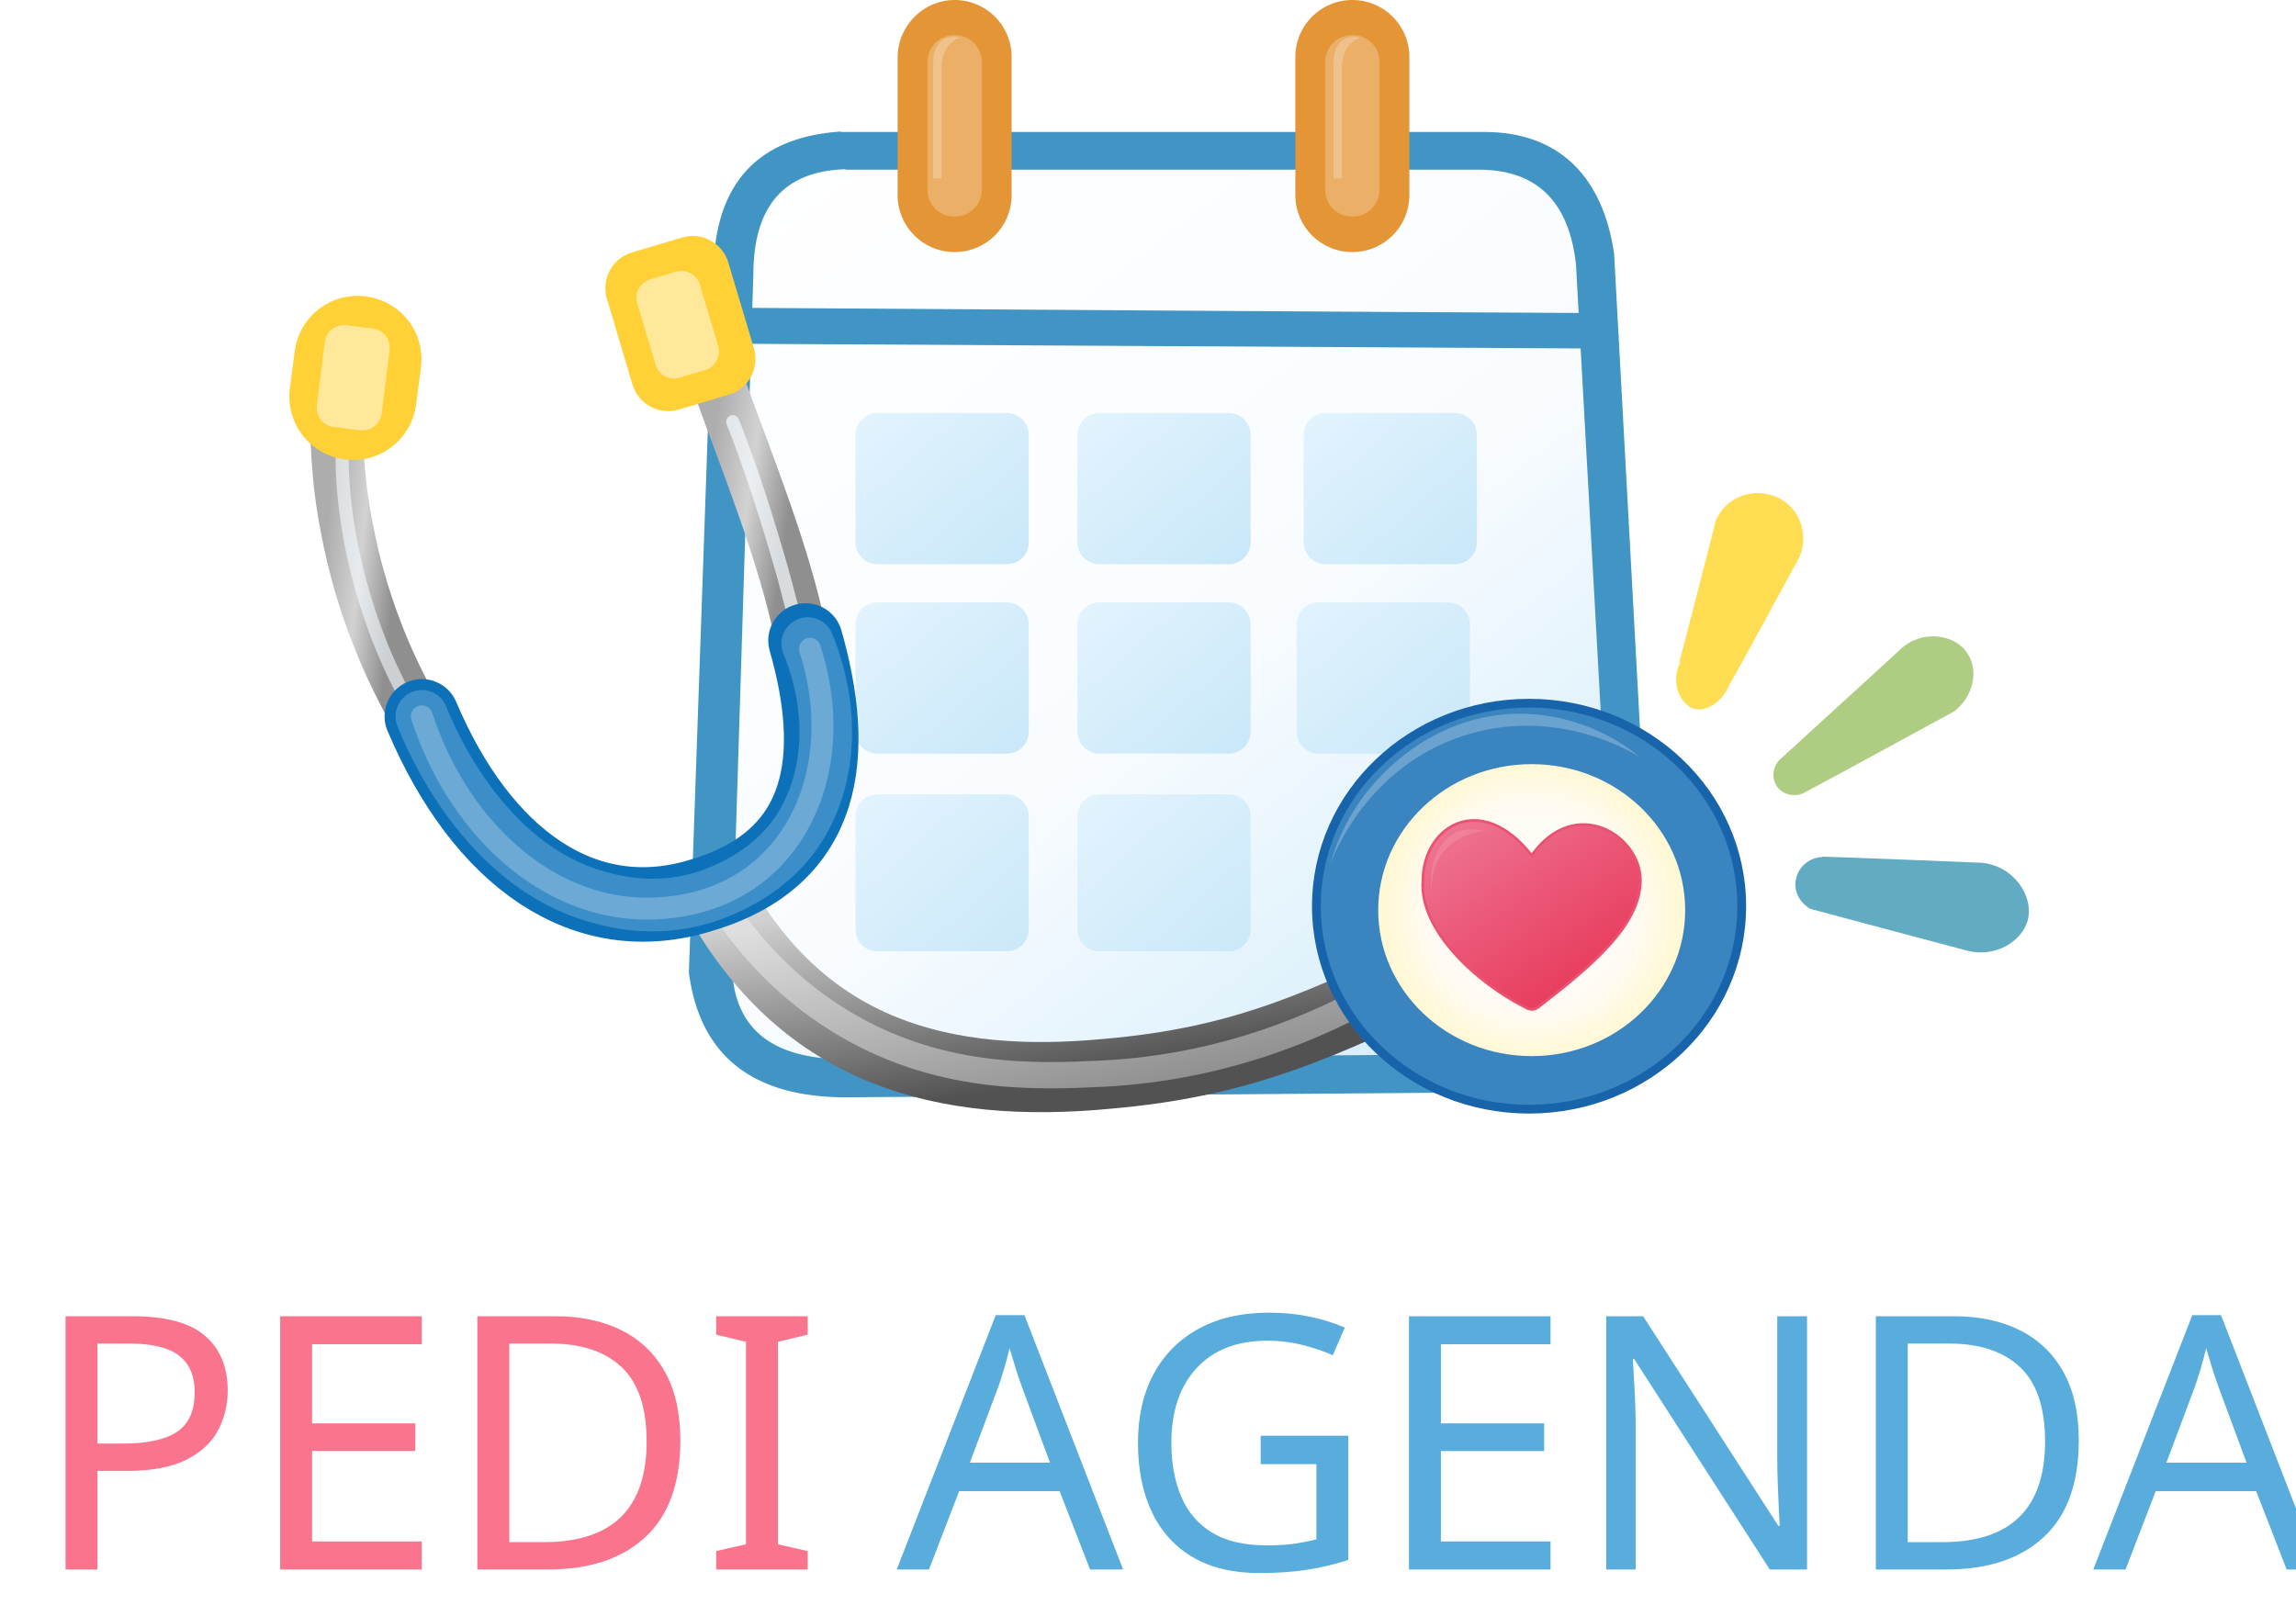
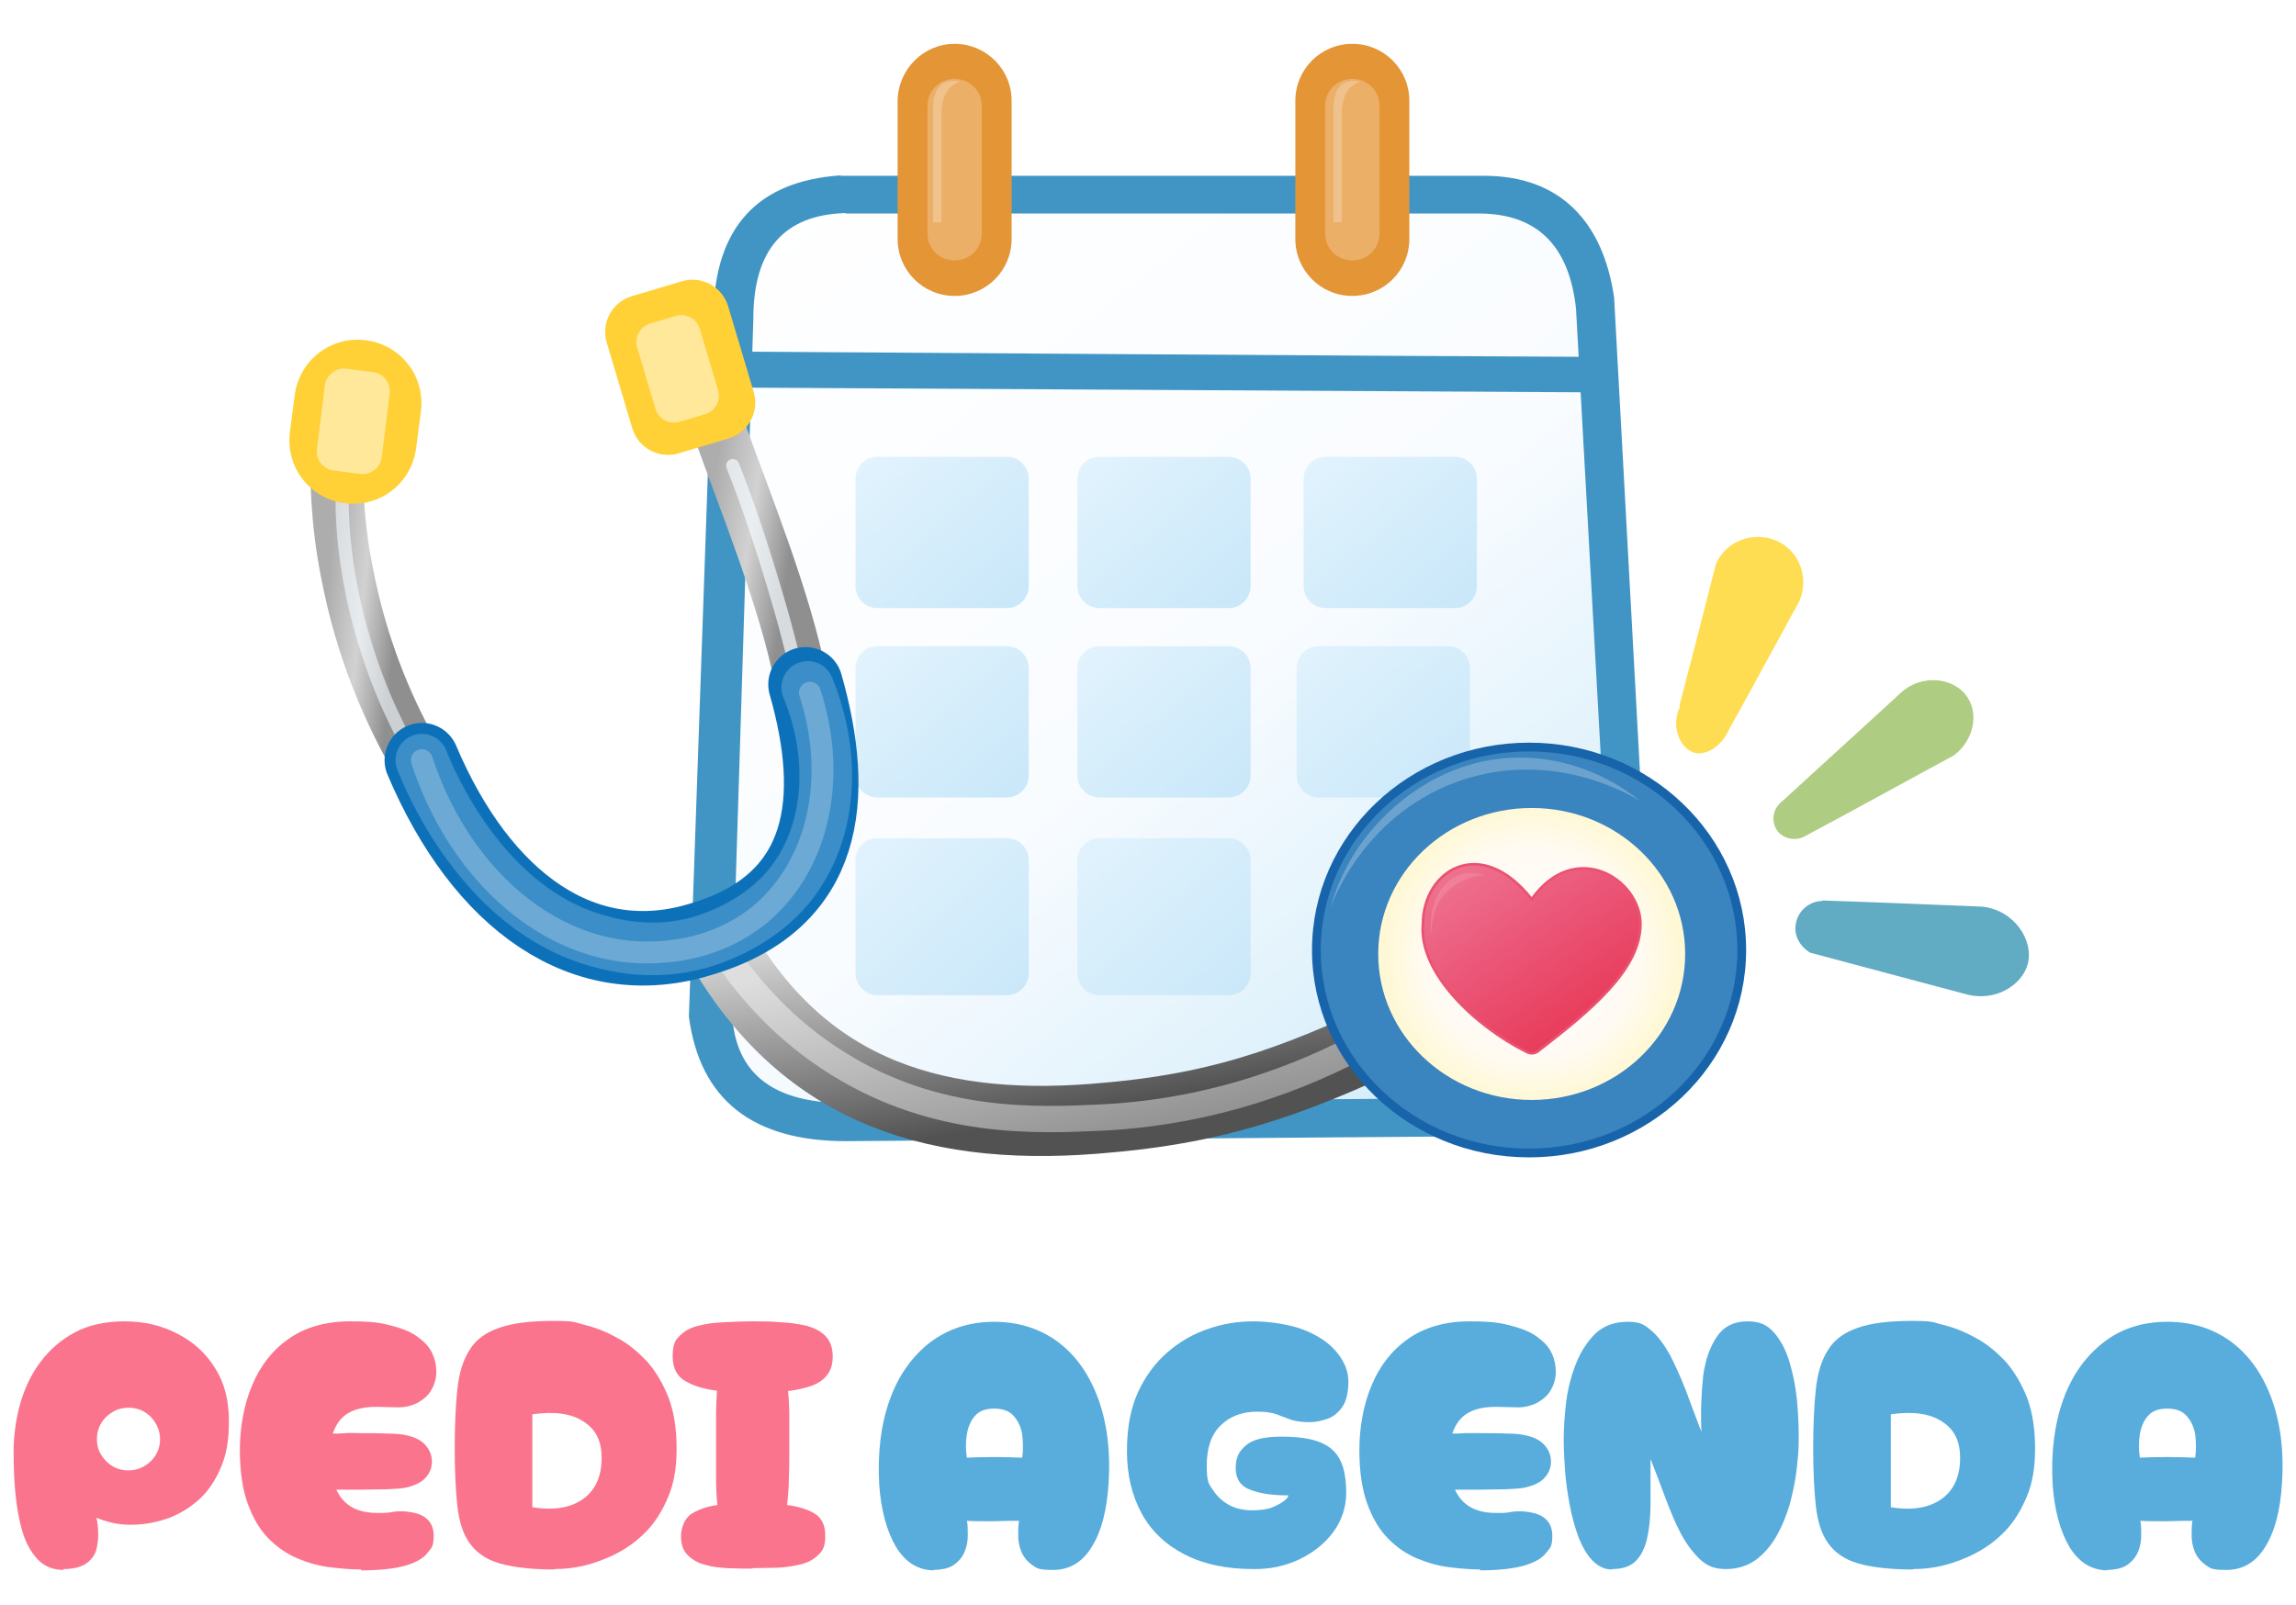
<svg xmlns="http://www.w3.org/2000/svg" id="Camada_1" version="1.1" viewBox="0 0 523.6 366">
  <defs>
    <style>
      .st0 {
        fill: url(#Gradiente_sem_nome_15);
        stroke: #ea5271;
        stroke-width: .6px;
      }

      .st1 {
        fill: url(#Gradiente_sem_nome_5);
      }

      .st2 {
        fill: #f298ab;
        opacity: .4;
      }

-       .st2, .st3, .st4, .st5, .st6 {
+       .st2, .st3, .st4, .st5, .st6, .st7, .st8, .st9 {
        isolation: isolate;
      }

-       .st7 {
+       .st10 {
        fill: url(#Gradiente_sem_nome_9);
      }

-       .st8 {
+       .st11 {
        stroke: url(#Gradiente_sem_nome_11);
        stroke-width: 6px;
      }

-       .st8, .st9, .st4, .st5, .st10, .st11, .st12, .st13, .st14 {
+       .st11, .st12, .st5, .st7, .st13, .st14, .st15, .st16, .st17 {
        fill: none;
        stroke-linecap: round;
      }

-       .st15 {
+       .st18 {
        fill: #ebaf68;
-       }
- 
-       .st16 {
-         font-family: CherryBombOne-Regular, 'Cherry Bomb One';
-         font-size: 80.9px;
      }

      .st3 {
        fill: #f1c99b;
      }

-       .st3, .st4, .st6 {
+       .st3, .st5, .st8 {
        opacity: .7;
      }

-       .st17 {
+       .st19 {
        fill: #ffe89a;
      }

-       .st18 {
+       .st20 {
        fill: #ffd137;
      }

-       .st19 {
+       .st21 {
        fill: url(#Gradiente_sem_nome_2);
      }

-       .st20 {
+       .st22 {
        fill: #3a84bf;
        stroke: #1864ab;
        stroke-width: 2px;
      }

-       .st9 {
+       .st12 {
        stroke: #6ca9d4;
        stroke-width: 5px;
      }

-       .st21 {
+       .st23 {
        fill: #aecd83;
      }

-       .st22 {
+       .st24 {
        fill: url(#Gradiente_sem_nome);
      }

-       .st23 {
+       .st25 {
        fill: #6ca3ce;
      }

-       .st4, .st5 {
+       .st4, .st26 {
+         fill: #58addd;
+       }
+ 
+       .st4, .st9 {
+         font-family: CherryBombOne-Regular, 'Cherry Bomb One';
+         font-size: 80.9px;
+       }
+ 
+       .st5, .st7 {
        stroke: #f5fbff;
        stroke-width: 3px;
      }

-       .st5 {
+       .st7 {
        opacity: .6;
      }

-       .st24 {
+       .st27 {
        fill: #e49536;
      }

-       .st6 {
+       .st8 {
        fill: #f2cb9b;
      }

-       .st25 {
+       .st28, .st9 {
        fill: #fa748d;
      }

-       .st26 {
+       .st29 {
        fill: url(#Gradiente_sem_nome_7);
      }

-       .st27 {
-         fill: #58addd;
-       }
- 
-       .st28 {
+       .st30 {
        fill: #ffdd52;
      }

-       .st10 {
+       .st13 {
        stroke: url(#Gradiente_sem_nome_12);
      }

-       .st10, .st11, .st13 {
+       .st13, .st14, .st16 {
        stroke-width: 12px;
      }

-       .st29 {
+       .st31 {
        fill: url(#Gradiente_sem_nome_4);
      }

-       .st30 {
+       .st32 {
        fill: #61acc3;
      }

-       .st11 {
+       .st14 {
        stroke: #3b8ec7;
      }

-       .st12 {
+       .st15 {
        stroke: url(#Gradiente_sem_nome_10);
        stroke-width: 16px;
      }

-       .st31 {
+       .st33 {
        fill: url(#Gradiente_sem_nome_6);
      }

-       .st13 {
+       .st16 {
        stroke: url(#Gradiente_sem_nome_13);
      }

-       .st32 {
+       .st34 {
        fill: url(#Gradiente_sem_nome_3);
      }

-       .st14 {
+       .st17 {
        stroke: #0d71b9;
        stroke-width: 17px;
      }

-       .st33 {
+       .st35 {
        fill: url(#Gradiente_sem_nome_8);
      }

-       .st34 {
+       .st36 {
        fill: #4195c4;
      }

-       .st35 {
+       .st37 {
        fill: url(#Gradiente_sem_nome_14);
      }
    </style>
-     <linearGradient id="Gradiente_sem_nome" data-name="Gradiente sem nome" x1="-1693.2" y1="649.5" x2="-1692.2" y2="648.2" gradientTransform="translate(276469.743 106868.5) scale(163.1818 -164.5)" gradientUnits="userSpaceOnUse">
+     <linearGradient id="Gradiente_sem_nome" data-name="Gradiente sem nome" x1="-1968.5" y1="76.7" x2="-1967.5" y2="78" gradientTransform="translate(321394.107 -12585.5) scale(163.1818 164.5)" gradientUnits="userSpaceOnUse">
      <stop offset="0" stop-color="#fff" />
      <stop offset=".6" stop-color="#f9fcff" />
      <stop offset="1" stop-color="#d4edfa" />
    </linearGradient>
-     <linearGradient id="Gradiente_sem_nome_2" data-name="Gradiente sem nome 2" x1="-1648.6" y1="587.7" x2="-1647.4" y2="586.5" gradientTransform="translate(52952.379 16550.5) scale(32 -28)" gradientUnits="userSpaceOnUse">
-       <stop offset="0" stop-color="#e2f3fd" />
-       <stop offset="1" stop-color="#c8e7f9" />
-     </linearGradient>
-     <linearGradient id="Gradiente_sem_nome_3" data-name="Gradiente sem nome 3" x1="-1648.3" y1="587.7" x2="-1647.1" y2="586.5" gradientTransform="translate(52993.379 16550.5) scale(32 -28)" gradientUnits="userSpaceOnUse">
-       <stop offset="0" stop-color="#e2f3fd" />
-       <stop offset="1" stop-color="#c8e7f9" />
-     </linearGradient>
-     <linearGradient id="Gradiente_sem_nome_4" data-name="Gradiente sem nome 4" x1="-1646.7" y1="587.7" x2="-1645.5" y2="586.5" gradientTransform="translate(52993.379 16550.5) scale(32 -28)" gradientUnits="userSpaceOnUse">
-       <stop offset="0" stop-color="#e2f3fd" />
-       <stop offset="1" stop-color="#c8e7f9" />
-     </linearGradient>
-     <linearGradient id="Gradiente_sem_nome_5" data-name="Gradiente sem nome 5" x1="-1648.6" y1="587.4" x2="-1647.4" y2="586.2" gradientTransform="translate(52952.379 16585.5) scale(32 -28)" gradientUnits="userSpaceOnUse">
-       <stop offset="0" stop-color="#e2f3fd" />
-       <stop offset="1" stop-color="#c8e7f9" />
-     </linearGradient>
-     <linearGradient id="Gradiente_sem_nome_6" data-name="Gradiente sem nome 6" x1="-1648.3" y1="587.4" x2="-1647.1" y2="586.2" gradientTransform="translate(52993.379 16585.5) scale(32 -28)" gradientUnits="userSpaceOnUse">
-       <stop offset="0" stop-color="#e2f3fd" />
-       <stop offset="1" stop-color="#c8e7f9" />
-     </linearGradient>
-     <linearGradient id="Gradiente_sem_nome_7" data-name="Gradiente sem nome 7" x1="-1646.8" y1="587.5" x2="-1645.5" y2="586.2" gradientTransform="translate(52993.379 16585.5) scale(32 -28)" gradientUnits="userSpaceOnUse">
-       <stop offset="0" stop-color="#e2f3fd" />
-       <stop offset="1" stop-color="#c8e7f9" />
-     </linearGradient>
-     <linearGradient id="Gradiente_sem_nome_8" data-name="Gradiente sem nome 8" x1="-1648.6" y1="589.7" x2="-1647.3" y2="588.4" gradientTransform="translate(52952.379 17283) scale(32 -29)" gradientUnits="userSpaceOnUse">
-       <stop offset="0" stop-color="#e2f3fd" />
-       <stop offset="1" stop-color="#c8e7f9" />
-     </linearGradient>
-     <linearGradient id="Gradiente_sem_nome_9" data-name="Gradiente sem nome 9" x1="-1648.3" y1="589.7" x2="-1647" y2="588.4" gradientTransform="translate(52993.379 17283) scale(32 -29)" gradientUnits="userSpaceOnUse">
-       <stop offset="0" stop-color="#e2f3fd" />
-       <stop offset="1" stop-color="#c8e7f9" />
-     </linearGradient>
-     <linearGradient id="Gradiente_sem_nome_10" data-name="Gradiente sem nome 10" x1="-1689.9" y1="597.8" x2="-1689.2" y2="596.8" gradientTransform="translate(216505.547 19718.882) scale(128 -32.6418)" gradientUnits="userSpaceOnUse">
+     <linearGradient id="Gradiente_sem_nome_2" data-name="Gradiente sem nome 2" x1="-1917" y1="149.4" x2="-1915.8" y2="150.6" gradientTransform="translate(61539.379 -4077.5) scale(32 28)" gradientUnits="userSpaceOnUse">
+       <stop offset="0" stop-color="#e2f3fd" />
+       <stop offset="1" stop-color="#c8e7f9" />
+     </linearGradient>
+     <linearGradient id="Gradiente_sem_nome_3" data-name="Gradiente sem nome 3" x1="-1916.7" y1="149.4" x2="-1915.5" y2="150.6" gradientTransform="translate(61580.379 -4077.5) scale(32 28)" gradientUnits="userSpaceOnUse">
+       <stop offset="0" stop-color="#e2f3fd" />
+       <stop offset="1" stop-color="#c8e7f9" />
+     </linearGradient>
+     <linearGradient id="Gradiente_sem_nome_4" data-name="Gradiente sem nome 4" x1="-1915.1" y1="149.4" x2="-1913.9" y2="150.6" gradientTransform="translate(61580.379 -4077.5) scale(32 28)" gradientUnits="userSpaceOnUse">
+       <stop offset="0" stop-color="#e2f3fd" />
+       <stop offset="1" stop-color="#c8e7f9" />
+     </linearGradient>
+     <linearGradient id="Gradiente_sem_nome_5" data-name="Gradiente sem nome 5" x1="-1917" y1="149.7" x2="-1915.8" y2="150.9" gradientTransform="translate(61539.379 -4042.5) scale(32 28)" gradientUnits="userSpaceOnUse">
+       <stop offset="0" stop-color="#e2f3fd" />
+       <stop offset="1" stop-color="#c8e7f9" />
+     </linearGradient>
+     <linearGradient id="Gradiente_sem_nome_6" data-name="Gradiente sem nome 6" x1="-1916.7" y1="149.7" x2="-1915.5" y2="150.9" gradientTransform="translate(61580.379 -4042.5) scale(32 28)" gradientUnits="userSpaceOnUse">
+       <stop offset="0" stop-color="#e2f3fd" />
+       <stop offset="1" stop-color="#c8e7f9" />
+     </linearGradient>
+     <linearGradient id="Gradiente_sem_nome_7" data-name="Gradiente sem nome 7" x1="-1915.2" y1="149.6" x2="-1913.9" y2="150.9" gradientTransform="translate(61580.379 -4042.5) scale(32 28)" gradientUnits="userSpaceOnUse">
+       <stop offset="0" stop-color="#e2f3fd" />
+       <stop offset="1" stop-color="#c8e7f9" />
+     </linearGradient>
+     <linearGradient id="Gradiente_sem_nome_8" data-name="Gradiente sem nome 8" x1="-1917" y1="146.9" x2="-1915.7" y2="148.2" gradientTransform="translate(61539.379 -4069) scale(32 29)" gradientUnits="userSpaceOnUse">
+       <stop offset="0" stop-color="#e2f3fd" />
+       <stop offset="1" stop-color="#c8e7f9" />
+     </linearGradient>
+     <linearGradient id="Gradiente_sem_nome_9" data-name="Gradiente sem nome 9" x1="-1916.7" y1="146.9" x2="-1915.4" y2="148.2" gradientTransform="translate(61580.379 -4069) scale(32 29)" gradientUnits="userSpaceOnUse">
+       <stop offset="0" stop-color="#e2f3fd" />
+       <stop offset="1" stop-color="#c8e7f9" />
+     </linearGradient>
+     <linearGradient id="Gradiente_sem_nome_10" data-name="Gradiente sem nome 10" x1="-1964.8" y1="137.4" x2="-1964.1" y2="138.4" gradientTransform="translate(251684.547 -4269.78) scale(128 32.6418)" gradientUnits="userSpaceOnUse">
      <stop offset="0" stop-color="#d1d1d1" />
      <stop offset="1" stop-color="#525252" />
    </linearGradient>
-     <linearGradient id="Gradiente_sem_nome_11" data-name="Gradiente sem nome 11" x1="-1688.7" y1="580.8" x2="-1687.6" y2="579.7" gradientTransform="translate(196061.406 15234.007) scale(116 -25.8641)" gradientUnits="userSpaceOnUse">
+     <linearGradient id="Gradiente_sem_nome_11" data-name="Gradiente sem nome 11" x1="-1963.3" y1="157.4" x2="-1962.2" y2="158.5" gradientTransform="translate(227916.406 -3847.601) scale(116 25.8641)" gradientUnits="userSpaceOnUse">
      <stop offset="0" stop-color="#dedede" />
      <stop offset="1" stop-color="#8f8f8f" />
    </linearGradient>
-     <linearGradient id="Gradiente_sem_nome_12" data-name="Gradiente sem nome 12" x1="-1574.4" y1="627.1" x2="-1573.4" y2="626.6" gradientTransform="translate(21387.117 37734) scale(13.5361 -60)" gradientUnits="userSpaceOnUse">
+     <linearGradient id="Gradiente_sem_nome_12" data-name="Gradiente sem nome 12" x1="-1830.9" y1="103" x2="-1829.9" y2="103.5" gradientTransform="translate(24859.617 -6062) scale(13.5361 60)" gradientUnits="userSpaceOnUse">
      <stop offset="0" stop-color="#aeadad" />
      <stop offset=".5" stop-color="#d2d2d2" />
      <stop offset="1" stop-color="#8f8f8f" />
    </linearGradient>
-     <linearGradient id="Gradiente_sem_nome_13" data-name="Gradiente sem nome 13" x1="-1586" y1="616.6" x2="-1584.9" y2="616.1" gradientTransform="translate(23952.17 28467) scale(15 -46)" gradientUnits="userSpaceOnUse">
+     <linearGradient id="Gradiente_sem_nome_13" data-name="Gradiente sem nome 13" x1="-1844.5" y1="115.3" x2="-1843.4" y2="115.8" gradientTransform="translate(27830.17 -5193) scale(15 46)" gradientUnits="userSpaceOnUse">
      <stop offset="0" stop-color="#aeadad" />
      <stop offset=".5" stop-color="#d2d2d2" />
      <stop offset="1" stop-color="#8f8f8f" />
    </linearGradient>
-     <radialGradient id="Gradiente_sem_nome_14" data-name="Gradiente sem nome 14" cx="349.3" cy="1871.6" fx="349.3" fy="1871.6" r="34.2" gradientTransform="translate(0 -1664)" gradientUnits="userSpaceOnUse">
+     <radialGradient id="Gradiente_sem_nome_14" data-name="Gradiente sem nome 14" cx="349.3" cy="-1513.6" fx="349.3" fy="-1513.6" r="34.2" gradientTransform="translate(0 -1296) scale(1 -1)" gradientUnits="userSpaceOnUse">
      <stop offset="0" stop-color="#fff" />
      <stop offset=".7" stop-color="#fffbf3" />
      <stop offset="1" stop-color="#fff8d4" />
    </radialGradient>
-     <linearGradient id="Gradiente_sem_nome_15" data-name="Gradiente sem nome 15" x1="-1669.5" y1="615.1" x2="-1668.8" y2="614.2" gradientTransform="translate(88898.966 28593.214) scale(53.0507 -46.1887)" gradientUnits="userSpaceOnUse">
+     <linearGradient id="Gradiente_sem_nome_15" data-name="Gradiente sem nome 15" x1="-1941.3" y1="116.8" x2="-1940.6" y2="117.7" gradientTransform="translate(103317.013 -5203.405) scale(53.0507 46.1887)" gradientUnits="userSpaceOnUse">
      <stop offset="0" stop-color="#ef7a95" />
      <stop offset=".5" stop-color="#eb5779" />
      <stop offset="1" stop-color="#e83856" />
    </linearGradient>
  </defs>
  <g>
-     <g id="Calendario">
-       <path id="Contorno-calendario" class="st34" d="M191.7,30.1h146.8c17.3,0,27.1,10.5,29.6,27.8l8.6,157.9c.9,18.9-8.6,30-28.4,33.3l-155.4,1.2c-21.3,0-33.3-9.5-35.8-28.4l5.6-160.4c.4-19.7,10.1-30.2,29-31.5h0Z" />
-       <path id="Folha" class="st22" d="M192.9,38.7h144.3c13.2,0,20.6,7.2,22.2,21.6l8.6,155.4c1.6,14.8-5.8,23.1-22.2,24.7l-153,1.2c-17.3,0-25.9-7.4-25.9-22.2l4.9-156.7c0-15.7,7-23.7,21-24.1h0Z" />
-       <path id="Divisoria" class="st34" d="M167.3,70.2c65.3.4,130.5.9,195.6,1.2.2,2.7.4,5.4.6,8.1-65.6-.4-131.2-.7-196.9-1.1,0-2.8.4-5.6.5-8.4h0v.2Z" />
-     </g>
-     <g id="Argolas">
-       <path id="Argola-esquerda" class="st24" d="M217.7,0h0c7.2,0,13,5.8,13,13v31.5c0,7.2-5.8,13-13,13h0c-7.2,0-13-5.8-13-13V13c.1-7.2,5.9-13,13-13Z" />
-       <path id="Brilho-argola-esquerda" class="st15" d="M217.7,8h0c3.5,0,6.2,2.7,6.2,6.2v29c0,3.5-2.7,6.2-6.2,6.2h0c-3.5,0-6.2-2.7-6.2-6.2V14.2c0-3.5,2.7-6.2,6.2-6.2Z" />
-       <path class="st6" d="M212.8,40.7V14.8c0-4.9,2.1-7,6.2-6.2-2.8.9-4.3,3.3-4.3,7.4v24.7h-1.9Z" />
-       <path id="Argola-direita" class="st24" d="M308.4,0h0c7.2,0,13,5.8,13,13v31.5c0,7.2-5.8,13-13,13h0c-7.2,0-13-5.8-13-13V13c0-7.2,5.8-13,13-13Z" />
-       <path id="Brilho-argola-direita" class="st15" d="M308.4,8h0c3.5,0,6.2,2.7,6.2,6.2v29c0,3.5-2.7,6.2-6.2,6.2h0c-3.5,0-6.2-2.7-6.2-6.2V14.2c0-3.5,2.7-6.2,6.2-6.2Z" />
-       <path class="st3" d="M304.1,40.7V14.8c0-4.9,2.1-7,6.2-6.2-2.8.9-4.3,3.3-4.3,7.4v24.7h-1.9Z" />
-     </g>
-     <g id="Dias-do-calendario">
-       <rect id="Dia-1" class="st19" x="195.1" y="94.2" width="39.5" height="34.5" rx="5" ry="5" />
-       <rect id="Dia-2" class="st32" x="245.7" y="94.2" width="39.5" height="34.5" rx="5" ry="5" />
-       <rect id="Dia-21" class="st29" x="297.3" y="94.2" width="39.5" height="34.5" rx="5" ry="5" />
-       <rect id="Dia-3" class="st1" x="195.1" y="137.4" width="39.5" height="34.5" rx="5" ry="5" />
-       <rect id="Dia-4" class="st31" x="245.7" y="137.4" width="39.5" height="34.5" rx="5" ry="5" />
-       <rect id="Dia-41" class="st26" x="295.7" y="137.4" width="39.5" height="34.5" rx="5" ry="5" />
-       <rect id="Dia-5" class="st33" x="195.1" y="181.2" width="39.5" height="35.8" rx="5" ry="5" />
-       <rect id="Dia-6" class="st7" x="245.7" y="181.2" width="39.5" height="35.8" rx="5" ry="5" />
+     <g>
+       <g id="Calendario">
+         <path id="Contorno-calendario" class="st36" d="M191.7,40.1h146.8c17.3,0,27.1,10.5,29.6,27.8l8.6,157.9c.9,18.9-8.6,30-28.4,33.3l-155.4,1.2c-21.3,0-33.3-9.5-35.8-28.4l5.6-160.4c.4-19.7,10.1-30.2,29-31.5h0Z" />
+         <path id="Folha" class="st24" d="M192.9,48.7h144.3c13.2,0,20.6,7.2,22.2,21.6l8.6,155.4c1.6,14.8-5.8,23.1-22.2,24.7l-153,1.2c-17.3,0-25.9-7.4-25.9-22.2l4.9-156.7c0-15.7,7-23.7,21-24.1h0Z" />
+         <path id="Divisoria" class="st36" d="M167.3,80.2c65.3.4,130.5.9,195.6,1.2.2,2.7.4,5.4.6,8.1-65.6-.4-131.2-.7-196.9-1.1,0-2.8.4-5.6.5-8.4h0v.2h.2Z" />
+       </g>
+       <g id="Argolas">
+         <path id="Argola-esquerda" class="st27" d="M217.7,10h0c7.2,0,13,5.8,13,13v31.5c0,7.2-5.8,13-13,13h0c-7.2,0-13-5.8-13-13v-31.5c.1-7.2,5.9-13,13-13Z" />
+         <path id="Brilho-argola-esquerda" class="st18" d="M217.7,18h0c3.5,0,6.2,2.7,6.2,6.2v29c0,3.5-2.7,6.2-6.2,6.2h0c-3.5,0-6.2-2.7-6.2-6.2v-29c0-3.5,2.7-6.2,6.2-6.2Z" />
+         <path class="st8" d="M212.8,50.7v-25.9c0-4.9,2.1-7,6.2-6.2-2.8.9-4.3,3.3-4.3,7.4v24.7h-1.9Z" />
+         <path id="Argola-direita" class="st27" d="M308.4,10h0c7.2,0,13,5.8,13,13v31.5c0,7.2-5.8,13-13,13h0c-7.2,0-13-5.8-13-13v-31.5c0-7.2,5.8-13,13-13Z" />
+         <path id="Brilho-argola-direita" class="st18" d="M308.4,18h0c3.5,0,6.2,2.7,6.2,6.2v29c0,3.5-2.7,6.2-6.2,6.2h0c-3.5,0-6.2-2.7-6.2-6.2v-29c0-3.5,2.7-6.2,6.2-6.2Z" />
+         <path class="st3" d="M304.1,50.7v-25.9c0-4.9,2.1-7,6.2-6.2-2.8.9-4.3,3.3-4.3,7.4v24.7h-1.9Z" />
+       </g>
+       <g id="Dias-do-calendario">
+         <rect id="Dia-1" class="st21" x="195.1" y="104.2" width="39.5" height="34.5" rx="5" ry="5" />
+         <rect id="Dia-2" class="st34" x="245.7" y="104.2" width="39.5" height="34.5" rx="5" ry="5" />
+         <rect id="Dia-21" class="st31" x="297.3" y="104.2" width="39.5" height="34.5" rx="5" ry="5" />
+         <rect id="Dia-3" class="st1" x="195.1" y="147.4" width="39.5" height="34.5" rx="5" ry="5" />
+         <rect id="Dia-4" class="st33" x="245.7" y="147.4" width="39.5" height="34.5" rx="5" ry="5" />
+         <rect id="Dia-41" class="st29" x="295.7" y="147.4" width="39.5" height="34.5" rx="5" ry="5" />
+         <rect id="Dia-5" class="st35" x="195.1" y="191.2" width="39.5" height="35.8" rx="5" ry="5" />
+         <rect id="Dia-6" class="st10" x="245.7" y="191.2" width="39.5" height="35.8" rx="5" ry="5" />
+       </g>
+     </g>
+     <g>
+       <g id="Estetoscopio-tubo-longo">
+         <path id="Mangueira-contorno" class="st15" d="M164.1,215.4c19.7,34.5,50.6,43.2,88.8,39.5,28.4-2.5,45.6-9.9,69.1-21" />
+         <path id="Mangueira-brilho" class="st11" d="M166.4,219c4.4,6.3,12.3,15.9,24.7,23.6,22.6,14.1,45.5,13,60.3,12.3,28.1-1.4,50-11.2,63-18.7" />
+       </g>
+       <g id="Estetoscopio-haste">
+         <path id="Haste-esquerda" class="st13" d="M76.8,100.3c-.2,8.4,0,18.6,2.3,30.2,3.3,17.4,9.4,31.1,14.6,40.5" />
+         <path id="Brilho-haste-esquerda" class="st7" d="M78,113.5c0,8.4,1.2,19.9,5.1,32.8,3.6,12,8.4,21.5,12.6,28.4" />
+         <path id="Haste-direita" class="st16" d="M164.1,98.2c6.2,17.3,14.8,38.2,18.5,56.7" />
+         <path id="Brilho-haste-direita" class="st5" d="M167.1,106.2c3.6,9.1,6.9,19.1,10.1,30,2.5,8.4,4.4,16.4,6.2,24.1" />
+         <path id="Arco-azul" class="st17" d="M96.2,173.4c13.6,32.1,37,49.3,64.1,40.7,28.4-8.6,30.8-32.1,23.4-58" />
+         <path class="st14" d="M96.2,173.4c1.7,4.3,13.9,34.2,40.5,41.3,3.9,1.1,13.7,3.5,25-.4,2.5-.9,11.5-4.1,18.1-12,9.6-11.6,11.1-29.2,4.4-45.5" />
+         <path id="Brilho-arco" class="st12" d="M96.2,173.4c8.1,24.7,26.8,41.9,47.6,43.7,2.8.2,18,1.5,30.2-9.1,12.7-11.1,17-30.7,10.7-50" />
+       </g>
+       <g id="Auscultador">
+         <ellipse class="st22" cx="348.7" cy="216.7" rx="48.5" ry="46.3" />
+         <path id="Brilho-aro" class="st25" d="M315.4,186.5c3-3,13.9-13.6,31.1-13.7,14.6,0,24.7,7.5,27.6,10-2.3-1.5-19.6-11.8-40.6-4.9-21.6,7.2-29.1,26.6-30.1,29.1,1.2-4.3,4.3-12.8,12-20.5h0Z" />
+         <ellipse class="st37" cx="349.3" cy="217.6" rx="35" ry="33.3" />
+       </g>
+       <g id="Olivas">
+         <rect class="st20" x="140.7" y="65.1" width="28.9" height="37.4" rx="8.5" ry="8.5" transform="translate(-17.5 47.8) rotate(-16.6)" />
+         <rect class="st19" x="147.1" y="72.4" width="14.9" height="23.4" rx="4.4" ry="4.4" transform="translate(-17.6 47.7) rotate(-16.6)" />
+       </g>
+       <g id="Olivas1">
+         <path class="st20" d="M83.4,77.6h0c7.9,1,13.6,8.1,12.6,16.2l-1.1,8.4c-1,7.9-8.1,13.6-16.2,12.6h0c-7.9-1-13.6-8.1-12.6-16.2l1.1-8.4c1-7.9,8.1-13.6,16.2-12.6Z" />
+         <rect class="st19" x="68.9" y="88.7" width="23.4" height="14.9" rx="4.4" ry="4.4" transform="translate(-24.8 164.2) rotate(-82.9)" />
+       </g>
+     </g>
+     <g id="Enfeites">
+       <path id="Raio-amarelo" class="st30" d="M383,160.9c2.8-10.7,5.6-21.5,8.3-32.2,2.3-5.3,8.4-7.6,13.7-5.4,5.3,2.2,7.6,8.4,5.4,13.7-5.4,9.9-10.7,19.7-16.2,29.6-1.7,3.8-5.3,5.8-7.8,5.1-3.1-.9-5.6-5.8-3.2-10.7h-.2,0Z" />
+       <path id="Raio-verde" class="st23" d="M406.3,182.9c9-8.3,18.1-16.5,27.1-24.8,4.9-4.6,12.5-3.5,15.3,1,2.5,3.7,1.5,9.7-3.1,13.2-11.5,6.2-22.8,12.5-34.3,18.6-2.3,1.1-5.2.2-6.3-1.9-1.1-2-.6-4.7,1.4-6.2h-.1Z" />
+       <path id="Raio-laranja" class="st32" d="M415.6,205.4c12.1.4,24.2.9,36.3,1.4,7.5.7,12,7.8,10.5,13.2-1.4,4.8-7.3,8.4-13.6,6.9-12-3.2-24.1-6.4-36-9.6-2.3-1.4-3.7-3.8-3.3-6.4.4-3,3-5.3,6-5.4h.1Z" />
+     </g>
+     <g id="Coracao-calendario">
+       <path class="st0" d="M349.3,205.1c-11.7-14.9-24.8-6.5-24.8,5.7-1,11.2,12.2,23.4,23.4,29,1,.6,1.9.6,2.8,0,12.2-9.4,23.4-18.7,23.4-29s-14.9-19.6-24.8-5.7h-.1.1Z" />
+       <path class="st2" d="M329.1,204.4c3.6-4.4,8.8-4.8,9.5-4.8-1.5-.4-3.9-.9-6.4.2-4.3,2-6.8,7.8-5.6,14.3-.1-.7-.7-5.6,2.5-9.7h0Z" />
    </g>
  </g>
-   <g>
-     <g id="Estetoscopio-tubo-longo">
-       <path id="Mangueira-contorno" class="st12" d="M164.1,205.4c19.7,34.5,50.6,43.2,88.8,39.5,28.4-2.5,45.6-9.9,69.1-21" />
-       <path id="Mangueira-brilho" class="st8" d="M166.4,209c4.4,6.3,12.3,15.9,24.7,23.6,22.6,14.1,45.5,13,60.3,12.3,28.1-1.4,50-11.2,63-18.7" />
-     </g>
-     <g id="Estetoscopio-haste">
-       <path id="Haste-esquerda" class="st10" d="M76.8,90.3c-.2,8.4,0,18.6,2.3,30.2,3.3,17.4,9.4,31.1,14.6,40.5" />
-       <path id="Brilho-haste-esquerda" class="st5" d="M78,103.5c0,8.4,1.2,19.9,5.1,32.8,3.6,12,8.4,21.5,12.6,28.4" />
-       <path id="Haste-direita" class="st13" d="M164.1,88.2c6.2,17.3,14.8,38.2,18.5,56.7" />
-       <path id="Brilho-haste-direita" class="st4" d="M167.1,96.2c3.6,9.1,6.9,19.1,10.1,30,2.5,8.4,4.4,16.4,6.2,24.1" />
-       <path id="Arco-azul" class="st14" d="M96.2,163.4c13.6,32.1,37,49.3,64.1,40.7,28.4-8.6,30.8-32.1,23.4-58" />
-       <path class="st11" d="M96.2,163.4c1.7,4.3,13.9,34.2,40.5,41.3,3.9,1.1,13.7,3.5,25-.4,2.5-.9,11.5-4.1,18.1-12,9.6-11.6,11.1-29.2,4.4-45.5" />
-       <path id="Brilho-arco" class="st9" d="M96.2,163.4c8.1,24.7,26.8,41.9,47.6,43.7,2.8.2,18,1.5,30.2-9.1,12.7-11.1,17-30.7,10.7-50" />
-     </g>
-     <g id="Auscultador">
-       <ellipse class="st20" cx="348.7" cy="206.7" rx="48.5" ry="46.3" />
-       <path id="Brilho-aro" class="st23" d="M315.4,176.5c3-3,13.9-13.6,31.1-13.7,14.6,0,24.7,7.5,27.6,10-2.3-1.5-19.6-11.8-40.6-4.9-21.6,7.2-29.1,26.6-30.1,29.1,1.2-4.3,4.3-12.8,12-20.5h0Z" />
-       <ellipse class="st35" cx="349.3" cy="207.6" rx="35" ry="33.3" />
-     </g>
-     <g id="Olivas">
-       <rect class="st18" x="140.7" y="55.1" width="28.9" height="37.4" rx="8.5" ry="8.5" transform="translate(-14.6 47.4) rotate(-16.6)" />
-       <rect class="st17" x="147.1" y="62.3" width="14.9" height="23.4" rx="4.4" ry="4.4" transform="translate(-14.7 47.3) rotate(-16.6)" />
-     </g>
-     <g id="Olivas1">
-       <path class="st18" d="M83.4,67.6h0c7.9,1,13.6,8.1,12.6,16.2l-1.1,8.4c-1,7.9-8.1,13.6-16.2,12.6h0c-7.9-1-13.6-8.1-12.6-16.2l1.1-8.4c1-7.9,8.1-13.6,16.2-12.6Z" />
-       <rect class="st17" x="68.9" y="78.7" width="23.4" height="14.9" rx="4.4" ry="4.4" transform="translate(-14.9 155.5) rotate(-82.9)" />
+   <g class="st6">
+     <g class="st6">
+       <path class="st28" d="M14.5,358.1c-2.4,0-4.4-.8-5.9-2.4-1.5-1.6-2.7-3.7-3.5-6.4-.8-2.7-1.3-5.6-1.6-8.8-.3-3.2-.4-6.3-.4-9.5s.5-7.3,1.5-10.8c1-3.5,2.5-6.7,4.6-9.5,2.1-2.8,4.7-5.1,7.9-6.8,3.2-1.7,7-2.5,11.3-2.5s8.4.9,12,2.8c3.6,1.8,6.5,4.4,8.6,7.8,2.2,3.4,3.2,7.4,3.2,12.1s-.6,7.8-1.9,10.8c-1.3,3-3,5.5-5.2,7.4-2.2,1.9-4.6,3.3-7.3,4.2-2.7.9-5.4,1.3-8.1,1.3s-5.3-.6-7.7-1.6c.3,1.3.4,2.6.4,4,0,1.3-.2,2.6-.6,3.8-.5,1.2-1.3,2.1-2.4,2.8-1.2.7-2.8,1.1-4.9,1.1ZM29.3,335.4c1.9,0,3.6-.7,5.1-2.1,1.4-1.4,2.1-3.1,2.1-5s-.7-3.6-2.1-5.1c-1.4-1.4-3.1-2.1-5.1-2.1s-3.6.7-5.1,2.1c-1.4,1.4-2.1,3.1-2.1,5.1s.7,3.5,2.1,5c1.4,1.4,3.1,2.1,5.1,2.1Z" />
+       <path class="st28" d="M82.4,358c-2.2,0-4.6-.2-7.1-.5-2.5-.3-5-1-7.4-2-2.4-1-4.6-2.5-6.6-4.5-2-2-3.6-4.7-4.8-8-1.2-3.3-1.8-7.4-1.8-12.3s.9-10.3,2.8-14.7c1.8-4.4,4.6-8,8.3-10.6,3.7-2.6,8.4-4,14-4s7.3.4,9.9,1.1c2.6.7,4.6,1.6,6,2.8,1.5,1.1,2.5,2.4,3,3.7.6,1.3.8,2.7.8,4s-.4,2.8-1.1,4c-.7,1.3-1.9,2.3-3.4,3.1-1.5.7-3.1,1-4.7.9-1.6,0-3.1-.1-4.4-.1-2.8,0-5,.5-6.6,1.5-1.6,1-2.7,2.5-3.4,4.6.9,0,1.8,0,2.9-.1s2.1,0,3.3,0c2.2,0,4.3,0,6.4.1,2,0,3.4.2,4.2.4,1.9.4,3.3,1.1,4.3,2.2,1,1.1,1.5,2.4,1.5,3.8s-.5,2.6-1.4,3.6c-.9,1.1-2.4,1.8-4.4,2.3-.8.2-2.2.3-4.3.4-2.1,0-4.4.1-6.7.1s-1.8,0-2.7,0c-.9,0-1.6,0-2.3,0,.8,1.7,1.9,3,3.4,3.9,1.5.9,3.5,1.4,5.9,1.4s2.2,0,4-.3c1.7-.2,3.4,0,5,.4,2.6.8,3.9,2.5,3.9,5.1s-.5,2.7-1.4,3.9c-.9,1.2-2.6,2.2-5,2.9-2.4.7-5.8,1.1-10.2,1.1Z" />
+       <path class="st28" d="M126.4,358c-5.2,0-9.4-.5-12.5-1.4-3.1-.9-5.3-2.5-6.8-4.6-1.5-2.1-2.4-4.9-2.8-8.5-.4-3.6-.6-8-.6-13.2s.2-9.7.6-13.4c.4-3.7,1.3-6.7,2.8-9,1.4-2.3,3.7-4,6.7-5,3-1.1,7.2-1.6,12.4-1.6s4.6.3,7.1.9c2.5.6,5,1.6,7.5,3,2.5,1.3,4.7,3.2,6.8,5.4,2,2.3,3.6,5,4.9,8.3,1.2,3.2,1.8,7.1,1.8,11.5s-.6,7.9-1.9,11c-1.3,3.1-2.9,5.7-4.9,7.8s-4.3,3.8-6.8,5.1c-2.5,1.3-5,2.2-7.4,2.8-2.5.6-4.7.8-6.8.8ZM121.4,343.8c5,.8,8.8.1,11.6-1.9,2.8-2,4.2-5.2,4.2-9.3s-1.4-6.6-4.2-8.4c-2.8-1.8-6.6-2.3-11.6-1.6v21.2Z" />
+       <path class="st28" d="M171.7,357.8c-1.9,0-3.8,0-5.7-.1s-3.7-.3-5.3-.8c-1.6-.4-2.9-1.2-3.9-2.2-1-1-1.5-2.5-1.5-4.3s.8-4.1,2.4-5.1c1.6-1,3.6-1.7,5.9-2-.2-1.9-.3-4-.3-6.2,0-2.2,0-4.7,0-7.2s0-4.6,0-6.8c0-2.1.1-4.1.2-5.9-2.8-.3-5.1-1-7.1-2.1-2-1.1-3-3-3-5.7s.5-3.6,1.6-4.7c1.1-1.1,2.5-1.9,4.3-2.3,1.8-.5,3.8-.7,5.9-.8,2.1-.1,4.2-.2,6.4-.2s4.2,0,6.4.2c2.2.1,4.1.4,5.9.8,1.8.5,3.2,1.2,4.3,2.3,1.1,1.1,1.7,2.7,1.7,4.7s-.5,3.3-1.4,4.4c-.9,1.1-2.2,1.9-3.7,2.4-1.6.5-3.3.9-5.1,1.1.2,1.8.3,3.7.3,5.8,0,2.1,0,4.4,0,6.8s0,5-.1,7.2c0,2.2-.2,4.3-.4,6.2,2.4.3,4.5.9,6.2,1.9,1.7,1,2.5,2.7,2.5,5.1s-.5,3.3-1.5,4.3c-1,1-2.3,1.8-4,2.2-1.6.4-3.4.7-5.4.8-1.9,0-3.9.1-5.8.1Z" />
+     </g>
+     <g class="st6">
+       <path class="st26" d="M213.1,358.2c-3.7,0-6.6-1.8-8.8-5.4-2.1-3.6-3.4-8.4-3.8-14.2-.4-7.3.4-13.7,2.4-19.3,2-5.6,5.1-9.9,9.2-13.1,4.1-3.1,9-4.7,14.6-4.7s10.6,1.6,14.7,4.7c4.1,3.1,7.1,7.5,9.1,13,2,5.6,2.8,12,2.3,19.3-.4,6-1.6,10.8-3.8,14.3-2.1,3.5-5.1,5.3-8.8,5.3s-3.7-.4-4.9-1.2c-1.1-.8-1.9-1.8-2.4-3-.5-1.2-.7-2.5-.7-3.7s0-2.4.2-3.3c-1.7,0-3.7,0-6.1.1-2.3,0-4.3,0-5.8-.1.2.9.2,2,.2,3.3s-.2,2.5-.7,3.7c-.5,1.2-1.3,2.2-2.4,3-1.1.8-2.8,1.2-4.9,1.2ZM220.3,332.5c4.3-.2,8.5-.2,12.8,0,.3-1.9.2-3.7,0-5.4-.3-1.7-1-3.1-2-4.2-1-1.1-2.5-1.6-4.4-1.6s-3.3.5-4.3,1.6c-1,1.1-1.6,2.5-1.9,4.2-.3,1.7-.3,3.5,0,5.5Z" />
+       <path class="st26" d="M285.7,357.9c-6,0-11.2-1.1-15.5-3.3-4.3-2.2-7.6-5.3-9.8-9.3-2.2-4-3.4-8.8-3.4-14.2s.8-9.7,2.5-13.5c1.7-3.7,4-6.8,6.8-9.2,2.8-2.4,5.9-4.2,9.3-5.3,3.4-1.2,6.8-1.7,10.3-1.7s8.4.7,11.6,2c3.2,1.3,5.7,3,7.4,5.1,1.7,2.1,2.6,4.3,2.6,6.6s-.4,4.3-1.3,5.7c-.9,1.3-2,2.3-3.4,2.8-1.4.5-2.8.8-4.2.8s-3.3-.2-4.3-.6c-1.1-.4-2.1-.8-3.2-1.2-1.1-.4-2.5-.6-4.4-.6-3.5,0-6.3,1.1-8.4,3.2-2.1,2.1-3.1,5.1-3.1,9.1s.5,4.2,1.5,5.7c1,1.5,2.3,2.6,3.8,3.4,1.6.8,3.3,1.1,5.1,1.1s3.4-.2,4.6-.7c1.2-.5,2.1-1,2.7-1.5s.9-.9.9-1.2c-3.6,0-6.5-.4-8.7-1.3-2.2-.8-3.3-2.5-3.3-4.9s.7-3.8,2.2-5.1c1.5-1.4,4.2-2.1,8.1-2.1s6.8.4,9,1.3c2.2.9,3.7,2.3,4.6,4.2.9,1.9,1.3,4.3,1.3,7.4s-1,6.2-2.9,8.8-4.5,4.7-7.8,6.3c-3.2,1.5-6.8,2.3-10.7,2.2Z" />
+       <path class="st26" d="M337.7,358c-2.2,0-4.6-.2-7.1-.5-2.5-.3-5-1-7.4-2-2.4-1-4.6-2.5-6.6-4.5-2-2-3.6-4.7-4.8-8-1.2-3.3-1.8-7.4-1.8-12.3s.9-10.3,2.8-14.7c1.8-4.4,4.6-8,8.3-10.6,3.7-2.6,8.4-4,14-4s7.3.4,9.9,1.1c2.6.7,4.6,1.6,6,2.8,1.5,1.1,2.5,2.4,3,3.7.6,1.3.8,2.7.8,4s-.4,2.8-1.1,4c-.7,1.3-1.9,2.3-3.4,3.1-1.5.7-3.1,1-4.7.9-1.6,0-3.1-.1-4.4-.1-2.8,0-5,.5-6.6,1.5-1.6,1-2.7,2.5-3.4,4.6.9,0,1.8,0,2.9-.1,1.1,0,2.1,0,3.3,0,2.2,0,4.3,0,6.3.1,2,0,3.4.2,4.2.4,1.9.4,3.3,1.1,4.3,2.2,1,1.1,1.5,2.4,1.5,3.8s-.5,2.6-1.4,3.6c-.9,1.1-2.4,1.8-4.5,2.3-.8.2-2.2.3-4.3.4-2.1,0-4.4.1-6.7.1s-1.8,0-2.7,0c-.9,0-1.6,0-2.3,0,.8,1.7,1.9,3,3.4,3.9,1.5.9,3.5,1.4,5.9,1.4s2.2,0,4-.3c1.7-.2,3.4,0,5,.4,2.6.8,3.9,2.5,3.9,5.1s-.5,2.7-1.4,3.9c-.9,1.2-2.6,2.2-5,2.9-2.4.7-5.8,1.1-10.2,1.1Z" />
+       <path class="st26" d="M367.6,358c-1.7,0-3.1-.7-4.4-2-1.3-1.3-2.3-3.1-3.2-5.3-.8-2.2-1.5-4.6-2-7.3-.5-2.6-.9-5.3-1.1-8-.2-2.7-.3-5.1-.3-7.2s.2-5.7.6-8.7,1.2-6,2.3-8.7c1.1-2.7,2.6-4.9,4.4-6.7,1.9-1.7,4.3-2.6,7.3-2.6s3.8.7,5.4,2c1.5,1.3,2.9,3.2,4.2,5.5,1.2,2.3,2.4,5,3.6,8,1.1,3,2.3,6.2,3.6,9.6-.2-4.6,0-8.9.4-12.7.5-3.8,1.6-6.8,3.2-9.1,1.6-2.3,3.9-3.4,6.9-3.4s4.6.9,6.1,2.6c1.5,1.7,2.7,4,3.5,6.7.8,2.7,1.4,5.6,1.7,8.7.3,3.1.4,6,.4,8.7s-.2,4.6-.5,7.3c-.3,2.6-.9,5.3-1.6,7.9-.8,2.6-1.8,5.1-3.1,7.3-1.3,2.2-2.9,4-4.7,5.3-1.9,1.3-4.1,2-6.7,2s-4.3-.7-5.9-2.2c-1.6-1.5-3.1-3.5-4.4-5.9-1.3-2.5-2.4-5.2-3.5-8.1-1.1-3-2.2-5.9-3.4-8.9,0,3.7,0,7.1,0,10.2,0,3.1-.3,5.8-.8,8-.5,2.2-1.4,3.9-2.6,5.1-1.2,1.2-3,1.8-5.3,1.8Z" />
+       <path class="st26" d="M436.2,358c-5.2,0-9.4-.5-12.5-1.4-3.1-.9-5.3-2.5-6.8-4.6s-2.4-4.9-2.8-8.5c-.4-3.6-.6-8-.6-13.2s.2-9.7.6-13.4c.4-3.7,1.3-6.7,2.8-9,1.4-2.3,3.7-4,6.7-5,3-1.1,7.2-1.6,12.4-1.6s4.6.3,7.1.9c2.5.6,5,1.6,7.5,3,2.5,1.3,4.7,3.2,6.8,5.4,2,2.3,3.6,5,4.9,8.3,1.2,3.2,1.8,7.1,1.8,11.5s-.6,7.9-1.9,11c-1.3,3.1-2.9,5.7-4.9,7.8s-4.3,3.8-6.8,5.1c-2.5,1.3-5,2.2-7.4,2.8s-4.7.8-6.8.8ZM431.2,343.8c5,.8,8.8.1,11.6-1.9,2.8-2,4.2-5.2,4.2-9.3s-1.4-6.6-4.2-8.4c-2.8-1.8-6.6-2.3-11.6-1.6v21.2Z" />
+       <path class="st26" d="M480.7,358.2c-3.7,0-6.6-1.8-8.8-5.4-2.1-3.6-3.4-8.4-3.8-14.2-.4-7.3.4-13.7,2.4-19.3,2-5.6,5.1-9.9,9.2-13.1s9-4.7,14.6-4.7,10.6,1.6,14.7,4.7c4.1,3.1,7.1,7.5,9.1,13,2,5.6,2.8,12,2.3,19.3-.4,6-1.6,10.8-3.8,14.3-2.1,3.5-5.1,5.3-8.8,5.3s-3.7-.4-4.9-1.2c-1.1-.8-1.9-1.8-2.4-3-.5-1.2-.7-2.5-.7-3.7s0-2.4.2-3.3c-1.7,0-3.7,0-6.1.1-2.3,0-4.3,0-5.8-.1.2.9.2,2,.2,3.3s-.2,2.5-.7,3.7c-.5,1.2-1.3,2.2-2.4,3s-2.8,1.2-4.9,1.2ZM487.8,332.5c4.3-.2,8.5-.2,12.8,0,.3-1.9.2-3.7,0-5.4-.3-1.7-1-3.1-2-4.2-1-1.1-2.5-1.6-4.4-1.6s-3.3.5-4.3,1.6c-1,1.1-1.6,2.5-1.9,4.2-.3,1.7-.3,3.5,0,5.5Z" />
    </g>
  </g>
-   <g id="Enfeites">
-     <path id="Raio-amarelo" class="st28" d="M383,150.9c2.8-10.7,5.6-21.5,8.3-32.2,2.3-5.3,8.4-7.6,13.7-5.4,5.3,2.2,7.6,8.4,5.4,13.7-5.4,9.9-10.7,19.7-16.2,29.6-1.7,3.8-5.3,5.8-7.8,5.1-3.1-.9-5.6-5.8-3.2-10.7h-.2,0Z" />
-     <path id="Raio-verde" class="st21" d="M406.3,172.9c9-8.3,18.1-16.5,27.1-24.8,4.9-4.6,12.5-3.5,15.3,1,2.5,3.7,1.5,9.7-3.1,13.2-11.5,6.2-22.8,12.5-34.3,18.6-2.3,1.1-5.2.2-6.3-1.9-1.1-2-.6-4.7,1.4-6.2h-.1Z" />
-     <path id="Raio-laranja" class="st30" d="M415.6,195.4c12.1.4,24.2.9,36.3,1.4,7.5.7,12,7.8,10.5,13.2-1.4,4.8-7.3,8.4-13.6,6.9-12-3.2-24.1-6.4-36-9.6-2.3-1.4-3.7-3.8-3.3-6.4.4-3,3-5.3,6-5.4h.1Z" />
+   <g class="st6">
+     <text class="st9" transform="translate(7.1 458)">
+       <tspan x="0" y="0">PEDI</tspan>
+     </text>
+     <text class="st4" transform="translate(204.5 458)">
+       <tspan x="0" y="0">AGENDA</tspan>
+     </text>
  </g>
-   <g id="Coracao-calendario">
-     <path class="st0" d="M349.3,195.1c-11.7-14.9-24.8-6.5-24.8,5.7-1,11.2,12.2,23.4,23.4,29,1,.6,1.9.6,2.8,0,12.2-9.4,23.4-18.7,23.4-29s-14.9-19.6-24.8-5.7h-.1.1Z" />
-     <path class="st2" d="M329.1,194.4c3.6-4.4,8.8-4.8,9.5-4.8-1.5-.4-3.9-.9-6.4.2-4.3,2-6.8,7.8-5.6,14.3-.1-.7-.7-5.6,2.5-9.7h0Z" />
-   </g>
-   <text class="st16" transform="translate(7.1 358)">
-     <tspan class="st25" x="0" y="0">PEDI</tspan>
-     <tspan class="st27" x="197.4" y="0">AGENDA</tspan>
-   </text>
</svg>
